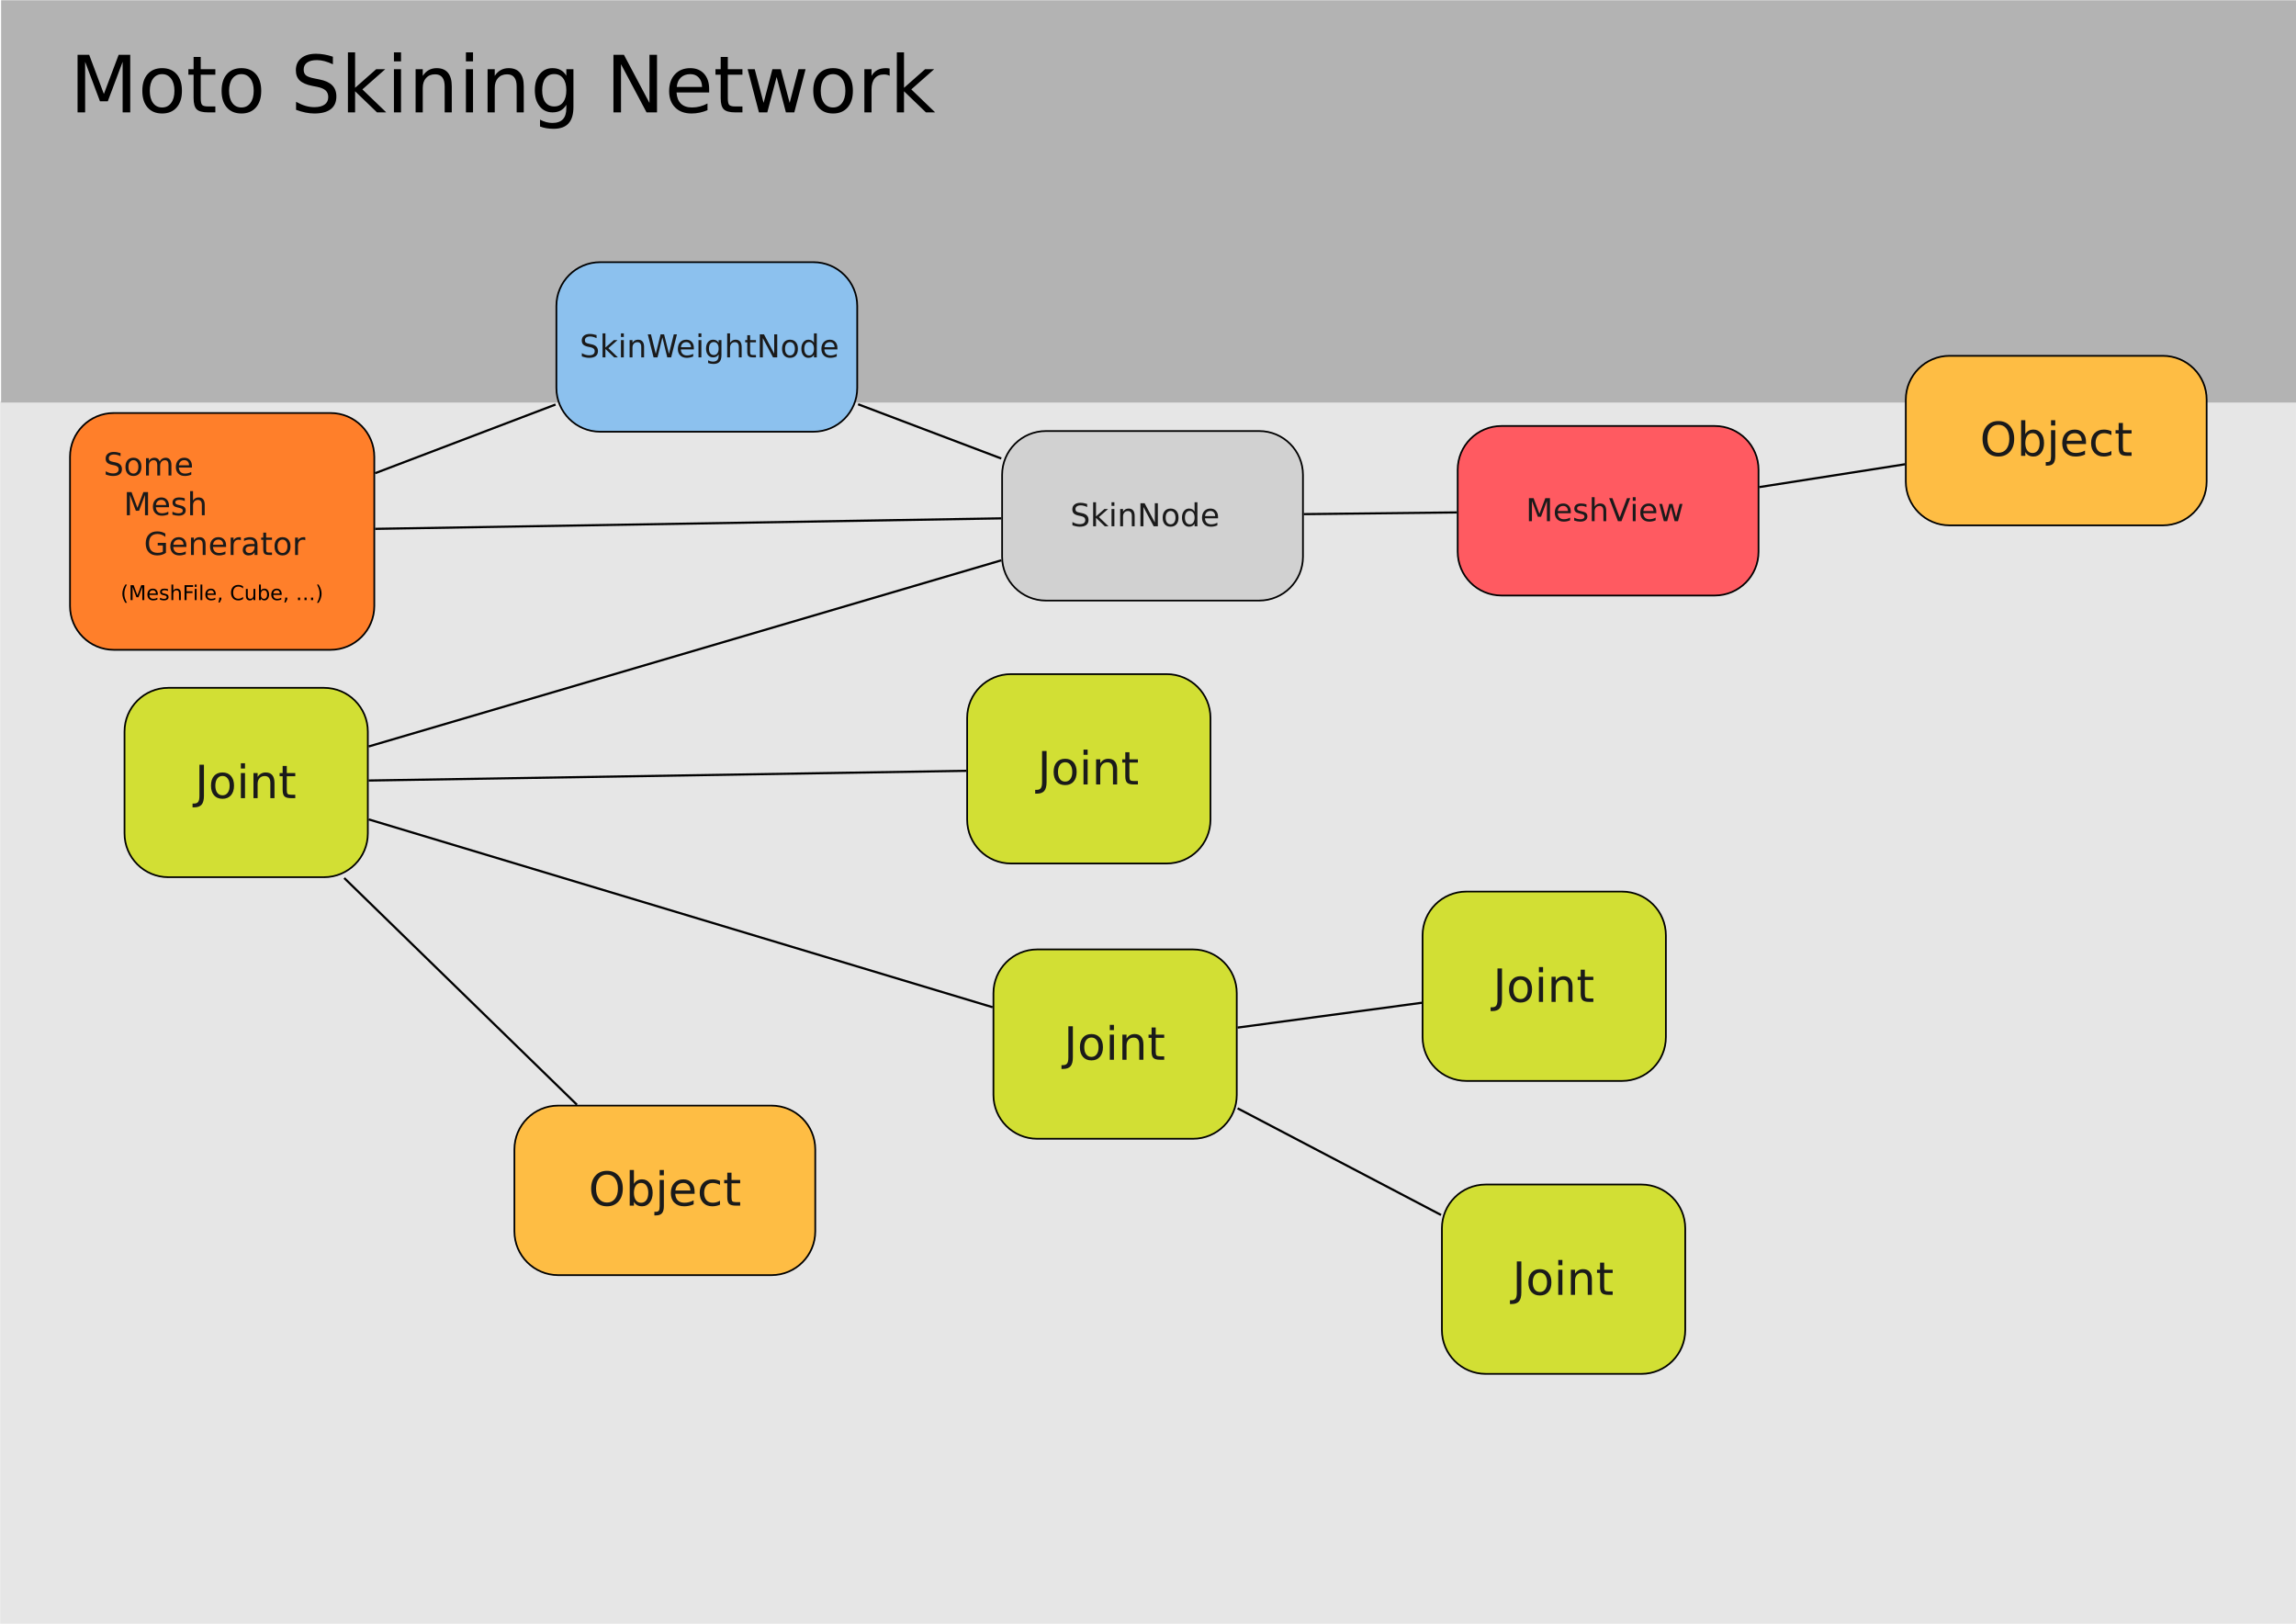
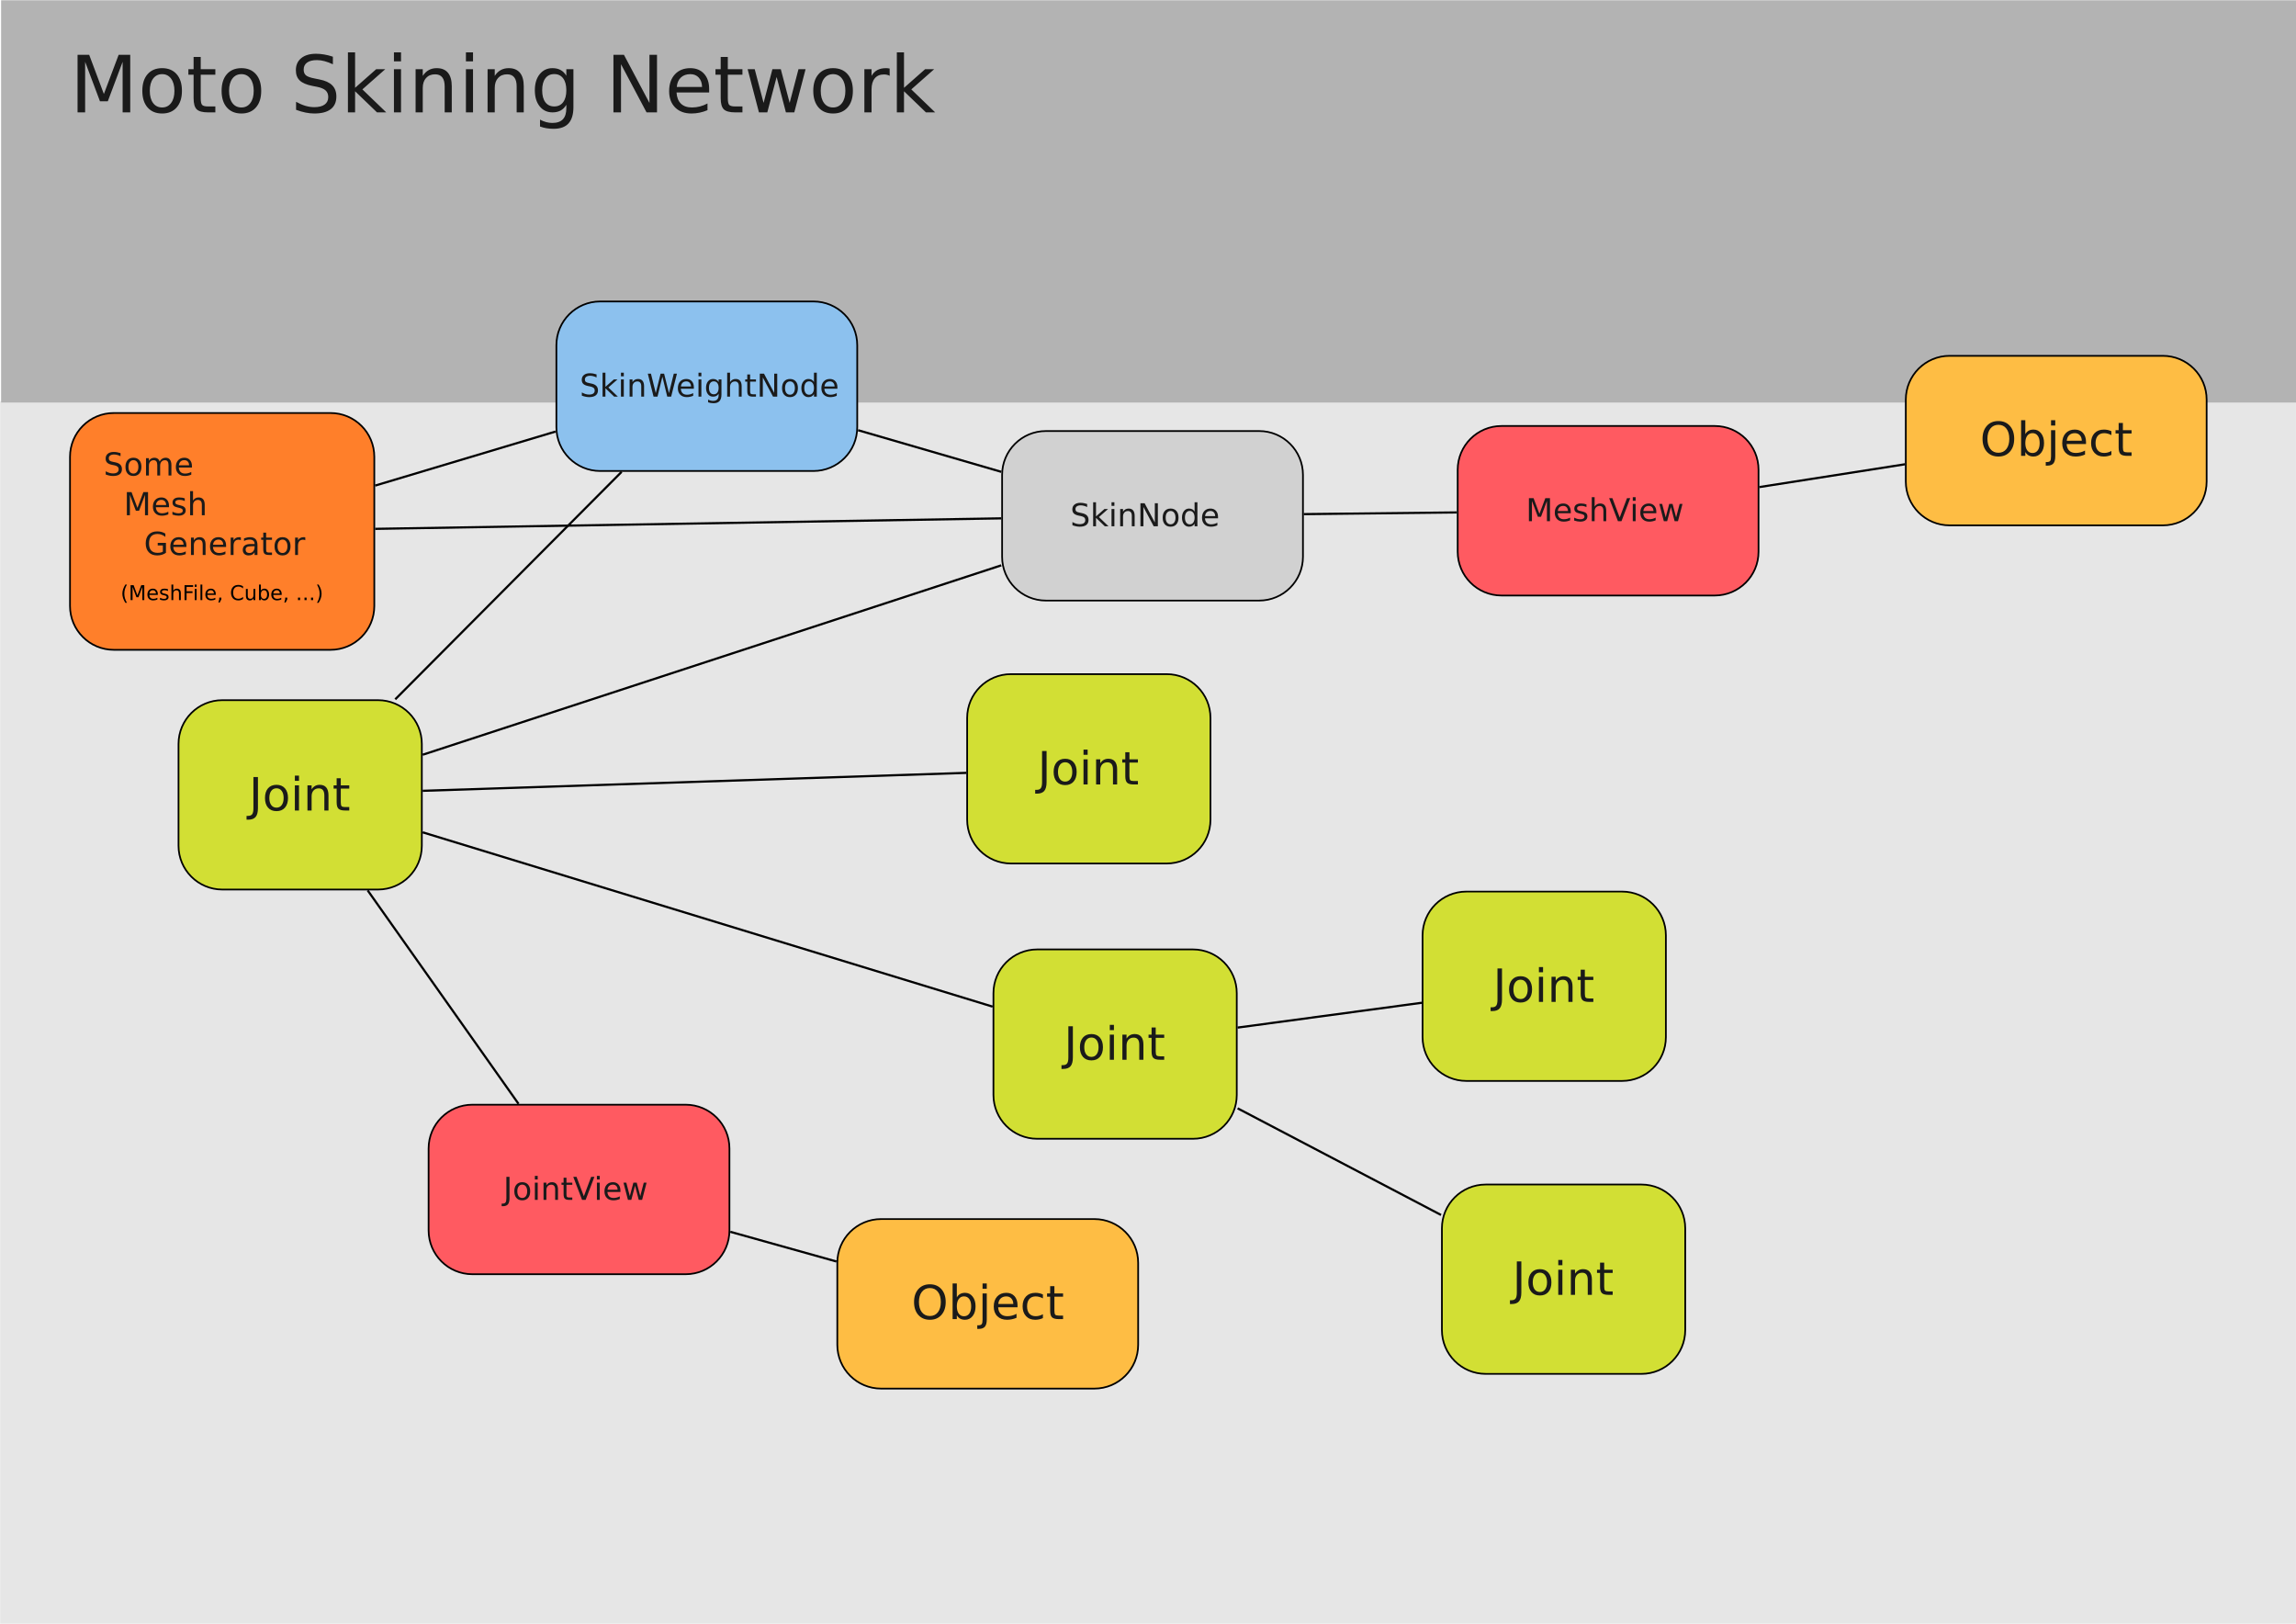
<svg xmlns="http://www.w3.org/2000/svg" width="1052.362" height="744.094" id="svg2" version="1.0">
  <defs id="defs4">
    </defs>
  <g id="layer1">
    <rect style="opacity:1;fill:#e6e6e6;fill-opacity:1;stroke:none;stroke-opacity:1" id="rect3360" width="1052.263" height="560.255" x="0.073" y="183.857" ry="0" />
    <rect style="opacity:1;fill:#b3b3b3;fill-opacity:1;stroke:none;stroke-opacity:1" id="rect3358" width="1052.074" height="184.353" x="0.505" y="0.117" ry="0" />
    <g id="g3195" transform="matrix(0.7826397,0,0,0.7826397,-6.210847,136.5266)">
      <rect ry="25.657" y="67.394" x="48.935" height="138.666" width="178.21" id="rect2389" style="opacity:1;fill:#ff7f2a;fill-opacity:1;stroke:#000000;stroke-opacity:1" />
      <text id="text2391" y="103.998" x="68.571" style="font-size:18.607px;font-style:normal;font-weight:normal;fill:#1a1a1a;fill-opacity:1;stroke:none;stroke-width:1px;stroke-linecap:butt;stroke-linejoin:miter;stroke-opacity:1;font-family:Bitstream Vera Sans" xml:space="preserve">
        <tspan y="103.998" x="68.571" id="tspan2393">Some </tspan>
        <tspan id="tspan2395" y="127.257" x="68.571">  Mesh</tspan>
        <tspan id="tspan2397" y="150.515" x="68.571">    Generator</tspan>
      </text>
      <text id="text3169" y="176.952" x="78.571" style="font-size:12px;font-style:normal;font-weight:normal;fill:#000000;fill-opacity:1;stroke:none;stroke-width:1px;stroke-linecap:butt;stroke-linejoin:miter;stroke-opacity:1;font-family:Bitstream Vera Sans" xml:space="preserve">
        <tspan y="176.952" x="78.571" id="tspan3171">(MeshFile, Cube, ...)</tspan>
      </text>
    </g>
-     <g id="g3226" transform="matrix(0.7826397,0,0,0.7826397,-106.8641,111.4111)">
+     <g id="g3226" transform="matrix(0.7826397,0,0,0.7826397,-82.11535,117.0679)">
      <rect ry="25.657" y="260.404" x="209.466" height="110.876" width="142.496" id="rect3193" style="opacity:1;fill:#d2df34;fill-opacity:1;stroke:#000000;stroke-opacity:1" />
      <text id="text3204" y="325.003" x="250.698" style="font-size:26.882px;font-style:normal;font-weight:normal;fill:#1a1a1a;fill-opacity:1;stroke:none;stroke-width:1px;stroke-linecap:butt;stroke-linejoin:miter;stroke-opacity:1;font-family:Bitstream Vera Sans" xml:space="preserve">
        <tspan y="325.003" x="250.698" id="tspan3206">Joint</tspan>
      </text>
    </g>
    <g id="g3231" transform="matrix(0.7826397,0,0,0.7826397,291.4045,231.2893)">
      <rect ry="25.657" y="260.404" x="209.466" height="110.876" width="142.496" id="rect3233" style="opacity:1;fill:#d2df34;fill-opacity:1;stroke:#000000;stroke-opacity:1" />
      <text id="text3235" y="325.003" x="250.698" style="font-size:26.882px;font-style:normal;font-weight:normal;fill:#1a1a1a;fill-opacity:1;stroke:none;stroke-width:1px;stroke-linecap:butt;stroke-linejoin:miter;stroke-opacity:1;font-family:Bitstream Vera Sans" xml:space="preserve">
        <tspan y="325.003" x="250.698" id="tspan3237">Joint</tspan>
      </text>
    </g>
    <g id="g3239" transform="matrix(0.7826397,0,0,0.7826397,279.3549,105.1354)">
      <rect ry="25.657" y="260.404" x="209.466" height="110.876" width="142.496" id="rect3241" style="opacity:1;fill:#d2df34;fill-opacity:1;stroke:#000000;stroke-opacity:1" />
      <text id="text3243" y="325.003" x="250.698" style="font-size:26.882px;font-style:normal;font-weight:normal;fill:#1a1a1a;fill-opacity:1;stroke:none;stroke-width:1px;stroke-linecap:butt;stroke-linejoin:miter;stroke-opacity:1;font-family:Bitstream Vera Sans" xml:space="preserve">
        <tspan y="325.003" x="250.698" id="tspan3245">Joint</tspan>
      </text>
    </g>
    <g id="g3247" transform="matrix(0.7826397,0,0,0.7826397,496.9598,339.03)">
      <rect ry="25.657" y="260.404" x="209.466" height="110.876" width="142.496" id="rect3249" style="opacity:1;fill:#d2df34;fill-opacity:1;stroke:#000000;stroke-opacity:1" />
      <text id="text3251" y="325.003" x="250.698" style="font-size:26.882px;font-style:normal;font-weight:normal;fill:#1a1a1a;fill-opacity:1;stroke:none;stroke-width:1px;stroke-linecap:butt;stroke-linejoin:miter;stroke-opacity:1;font-family:Bitstream Vera Sans" xml:space="preserve">
        <tspan y="325.003" x="250.698" id="tspan3253">Joint</tspan>
      </text>
    </g>
    <g id="g3255" transform="matrix(0.7826397,0,0,0.7826397,488.0922,204.782)">
      <rect ry="25.657" y="260.404" x="209.466" height="110.876" width="142.496" id="rect3257" style="opacity:1;fill:#d2df34;fill-opacity:1;stroke:#000000;stroke-opacity:1" />
      <text id="text3259" y="325.003" x="250.698" style="font-size:26.882px;font-style:normal;font-weight:normal;fill:#1a1a1a;fill-opacity:1;stroke:none;stroke-width:1px;stroke-linecap:butt;stroke-linejoin:miter;stroke-opacity:1;font-family:Bitstream Vera Sans" xml:space="preserve">
        <tspan y="325.003" x="250.698" id="tspan3261">Joint</tspan>
      </text>
    </g>
-     <g id="g3310" transform="matrix(0.7826397,0,0,0.7826397,-57.89241,76.99673)">
+     <g id="g3310" transform="matrix(0.7826397,0,0,0.7826397,-57.89241,94.99673)">
      <rect ry="25.657" y="55.138" x="399.813" height="99.27" width="176.19" id="rect3265" style="fill:#8cc1ee;fill-opacity:1;stroke:#000000;stroke-opacity:1" />
      <text id="text3267" y="110.881" x="413.457" style="font-size:18.482px;font-style:normal;font-weight:normal;fill:#1a1a1a;fill-opacity:1;stroke:none;stroke-width:1px;stroke-linecap:butt;stroke-linejoin:miter;stroke-opacity:1;font-family:Bitstream Vera Sans" xml:space="preserve">
        <tspan y="110.881" x="413.457" id="tspan3286">SkinWeightNode</tspan>
      </text>
    </g>
    <g id="g3321" transform="matrix(0.7826397,0,0,0.7826397,-104.9984,120.4685)">
      <rect ry="25.657" y="98.47" x="721.037" height="99.27" width="176.19" id="rect3304" style="fill:#d1d1d1;fill-opacity:1;stroke:#000000;stroke-opacity:1" />
      <text id="text3306" y="154.213" x="760.945" style="font-size:18.482px;font-style:normal;font-weight:normal;fill:#1a1a1a;fill-opacity:1;stroke:none;stroke-width:1px;stroke-linecap:butt;stroke-linejoin:miter;stroke-opacity:1;font-family:Bitstream Vera Sans" xml:space="preserve">
        <tspan y="154.213" x="760.945" id="tspan3308">SkinNode</tspan>
      </text>
    </g>
    <g id="g3337" transform="matrix(0.7826397,0,0,0.7826397,23.74926,11.71694)">
      <rect ry="25.657" y="234.46" x="823.334" height="99.27" width="176.19" id="rect3315" style="fill:#ff5a61;fill-opacity:1;stroke:#000000;stroke-opacity:1" />
      <text id="text3317" y="290.203" x="863.242" style="font-size:18.482px;font-style:normal;font-weight:normal;fill:#1a1a1a;fill-opacity:1;stroke:none;stroke-width:1px;stroke-linecap:butt;stroke-linejoin:miter;stroke-opacity:1;font-family:Bitstream Vera Sans" xml:space="preserve">
        <tspan y="290.203" x="863.242" id="tspan3319">MeshView</tspan>
      </text>
    </g>
    <g id="g3332" transform="matrix(0.7826397,0,0,0.7826397,134.1058,-138.9482)">
      <rect ry="25.657" y="385.888" x="944.762" height="99.27" width="176.19" id="rect3326" style="fill:#febd44;fill-opacity:1;stroke:#000000;stroke-opacity:1" />
      <text id="text3328" y="444.463" x="988.165" style="font-size:27.475px;font-style:normal;font-weight:normal;fill:#1a1a1a;fill-opacity:1;stroke:none;stroke-width:1px;stroke-linecap:butt;stroke-linejoin:miter;stroke-opacity:1;font-family:Bitstream Vera Sans" xml:space="preserve">
        <tspan y="444.463" x="988.165" id="tspan3330">Object</tspan>
      </text>
    </g>
-     <g id="g3342" transform="matrix(0.7826397,0,0,0.7826397,-503.6311,204.6519)">
+     <g id="g3342" transform="matrix(0.7826397,0,0,0.7826397,-355.6311,256.6519)">
      <rect ry="25.657" y="385.888" x="944.762" height="99.27" width="176.19" id="rect3344" style="fill:#febd44;fill-opacity:1;stroke:#000000;stroke-opacity:1" />
      <text id="text3346" y="444.463" x="988.165" style="font-size:27.475px;font-style:normal;font-weight:normal;fill:#1a1a1a;fill-opacity:1;stroke:none;stroke-width:1px;stroke-linecap:butt;stroke-linejoin:miter;stroke-opacity:1;font-family:Bitstream Vera Sans" xml:space="preserve">
        <tspan y="444.463" x="988.165" id="tspan3348">Object</tspan>
      </text>
    </g>
-     <text xml:space="preserve" style="font-size:36.194px;font-style:normal;font-weight:normal;fill:#000000;fill-opacity:1;stroke:none;stroke-width:1px;stroke-linecap:butt;stroke-linejoin:miter;stroke-opacity:1;font-family:Bitstream Vera Sans" x="32.003" y="51.496" id="text3354">
+     <text xml:space="preserve" style="font-size:36.194px;font-style:normal;font-weight:normal;fill:#1a1a1a;fill-opacity:1;stroke:none;stroke-width:1px;stroke-linecap:butt;stroke-linejoin:miter;stroke-opacity:1;font-family:Bitstream Vera Sans" x="32.003" y="51.496" id="text3354">
      <tspan id="tspan3356" x="32.003" y="51.496">Moto Skining Network</tspan>
    </text>
-     <path style="fill:none;fill-rule:evenodd;stroke:#000000;stroke-width:1px;stroke-linecap:butt;stroke-linejoin:miter;stroke-opacity:1" d="M 157.78,402.381 L 264.44,506.272" id="path3365" />
-     <path style="fill:none;fill-rule:evenodd;stroke:#000000;stroke-width:1px;stroke-linecap:butt;stroke-linejoin:miter;stroke-opacity:1" d="M 168.987,357.689 L 442.9,353.239" id="path3369" />
-     <path style="fill:none;fill-rule:evenodd;stroke:#000000;stroke-width:1px;stroke-linecap:butt;stroke-linejoin:miter;stroke-opacity:1" d="M 168.987,375.504 L 454.95,461.578" id="path3371" />
+     <path style="fill:none;fill-rule:evenodd;stroke:#000000;stroke-width:1px;stroke-linecap:butt;stroke-linejoin:miter;stroke-opacity:1" d="M 193.736,362.405 L 442.9,354.18" id="path3369" />
+     <path style="fill:none;fill-rule:evenodd;stroke:#000000;stroke-width:1px;stroke-linecap:butt;stroke-linejoin:miter;stroke-opacity:1" d="M 193.736,381.43 L 454.95,461.309" id="path3371" />
    <path style="fill:none;fill-rule:evenodd;stroke:#000000;stroke-width:1px;stroke-linecap:butt;stroke-linejoin:miter;stroke-opacity:1" d="M 567.255,470.912 L 651.638,459.54" id="path3377" />
    <path style="fill:none;fill-rule:evenodd;stroke:#000000;stroke-width:1px;stroke-linecap:butt;stroke-linejoin:miter;stroke-opacity:1" d="M 567.255,507.912 L 660.505,556.788" id="path3379" />
-     <path style="fill:none;fill-rule:evenodd;stroke:#000000;stroke-width:1px;stroke-linecap:butt;stroke-linejoin:miter;stroke-opacity:1" d="M 171.954,216.846 L 254.626,185.384" id="path3381" />
-     <path style="fill:none;fill-rule:evenodd;stroke:#000000;stroke-width:1px;stroke-linecap:butt;stroke-linejoin:miter;stroke-opacity:1" d="M 393.302,185.26 L 458.923,210.117" id="path3383" />
-     <path style="fill:none;fill-rule:evenodd;stroke:#000000;stroke-width:1px;stroke-linecap:butt;stroke-linejoin:miter;stroke-opacity:1" d="M 168.987,342.081 L 458.923,256.781" id="path3385" />
+     <path style="fill:none;fill-rule:evenodd;stroke:#000000;stroke-width:1px;stroke-linecap:butt;stroke-linejoin:miter;stroke-opacity:1" d="M 171.954,222.528 L 254.626,197.765" id="path3381" />
+     <path style="fill:none;fill-rule:evenodd;stroke:#000000;stroke-width:1px;stroke-linecap:butt;stroke-linejoin:miter;stroke-opacity:1" d="M 393.302,197.151 L 458.923,216.226" id="path3383" />
+     <path style="fill:none;fill-rule:evenodd;stroke:#000000;stroke-width:1px;stroke-linecap:butt;stroke-linejoin:miter;stroke-opacity:1" d="M 193.736,345.879 L 458.923,259.077" id="path3385" />
    <path style="fill:none;fill-rule:evenodd;stroke:#000000;stroke-width:1px;stroke-linecap:butt;stroke-linejoin:miter;stroke-opacity:1" d="M 171.954,242.358 L 458.923,237.544" id="path3387" />
    <path style="fill:none;fill-rule:evenodd;stroke:#000000;stroke-width:1px;stroke-linecap:butt;stroke-linejoin:miter;stroke-opacity:1" d="M 597.599,235.61 L 667.732,234.831" id="path3389" />
    <path style="fill:none;fill-rule:evenodd;stroke:#000000;stroke-width:1px;stroke-linecap:butt;stroke-linejoin:miter;stroke-opacity:1" d="M 806.407,223.207 L 873.123,212.763" id="path3391" />
+     <path style="fill:none;fill-rule:evenodd;stroke:#000000;stroke-width:1px;stroke-linecap:butt;stroke-linejoin:miter;stroke-opacity:1" d="M 181.156,320.479 L 284.911,216.234" id="path2451" />
+     <g id="g3242" transform="translate(-219,-78)">
+       <rect ry="20.08" y="584.248" x="415.446" height="77.692" width="137.893" id="rect2456" style="fill:#ff5a61;fill-opacity:1;stroke:#000000;stroke-width:0.783;stroke-opacity:1" />
+       <text id="text2458" y="627.875" x="449.679" style="font-size:14.465px;font-style:normal;font-weight:normal;fill:#1a1a1a;fill-opacity:1;stroke:none;stroke-width:1px;stroke-linecap:butt;stroke-linejoin:miter;stroke-opacity:1;font-family:Bitstream Vera Sans" xml:space="preserve">
+         <tspan y="627.875" x="449.679" id="tspan2460">JointView</tspan>
+       </text>
+     </g>
+     <path style="fill:none;fill-rule:evenodd;stroke:#000000;stroke-width:1px;stroke-linecap:butt;stroke-linejoin:miter;stroke-opacity:1" d="M 168.525,408.038 L 237.66,505.857" id="path3247" />
+     <path style="fill:none;fill-rule:evenodd;stroke:#000000;stroke-width:1px;stroke-linecap:butt;stroke-linejoin:miter;stroke-opacity:1" d="M 334.73,564.495 L 383.386,578.109" id="path3249" />
  </g>
</svg>
